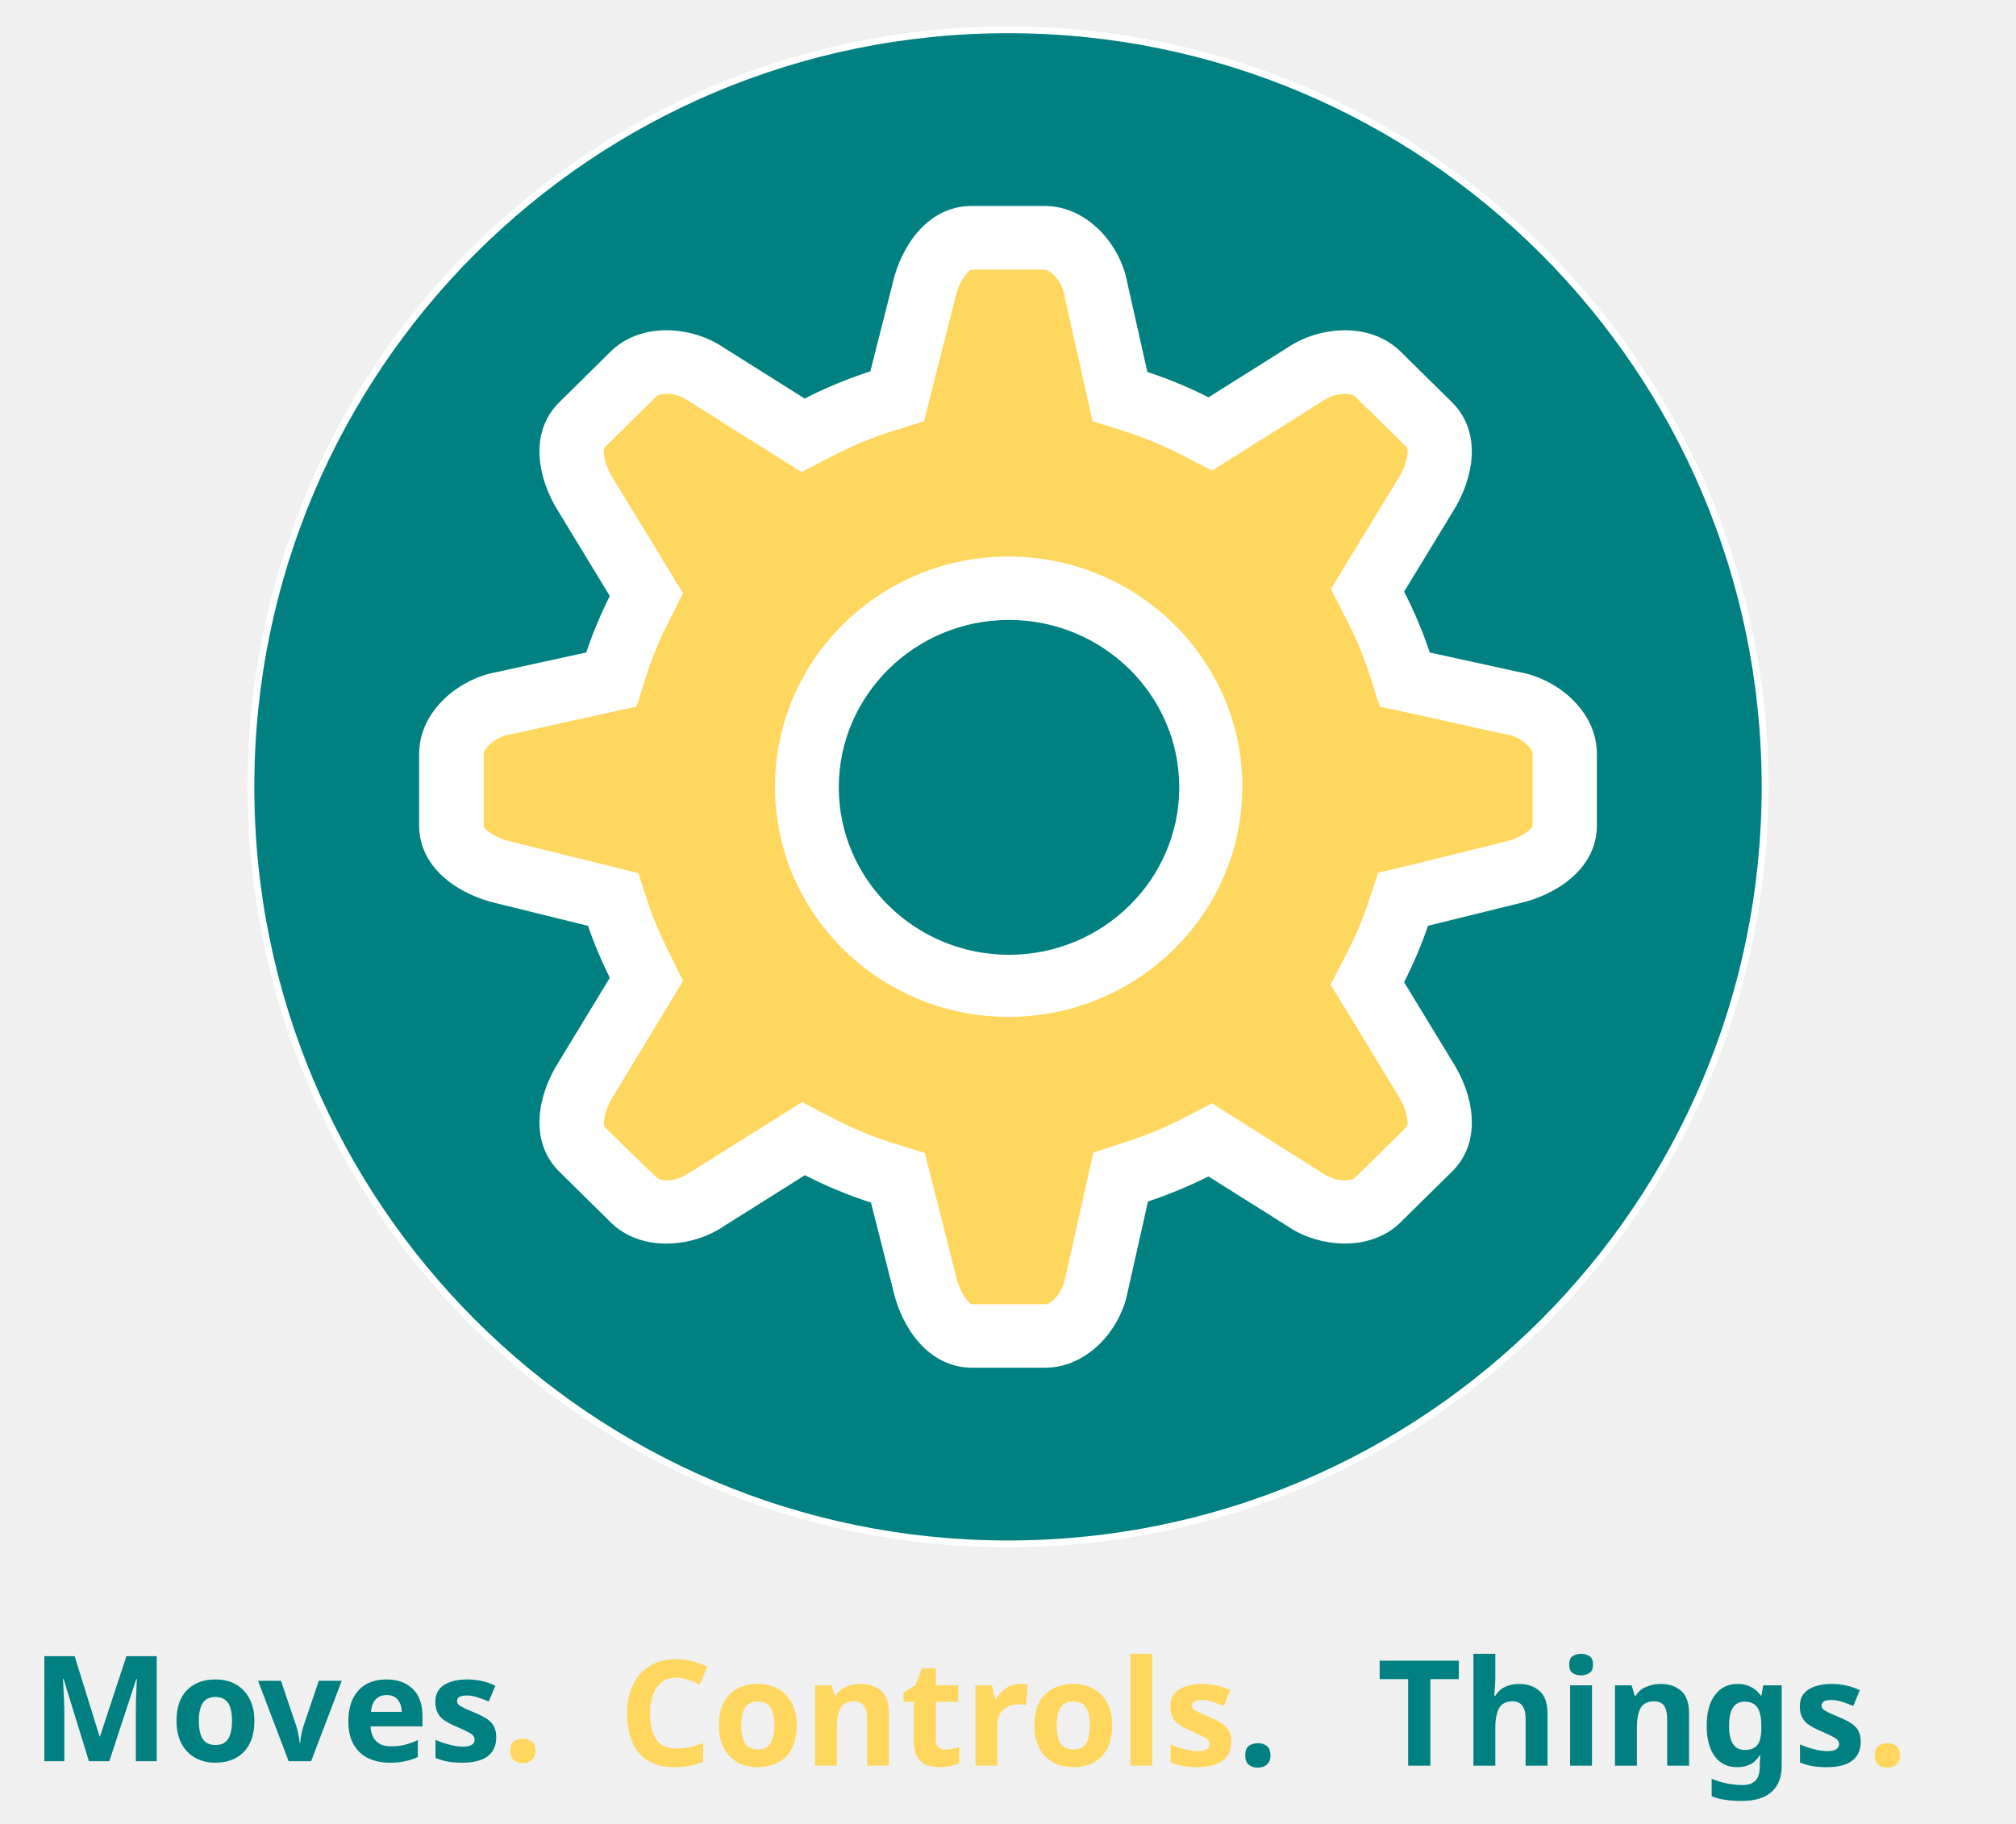
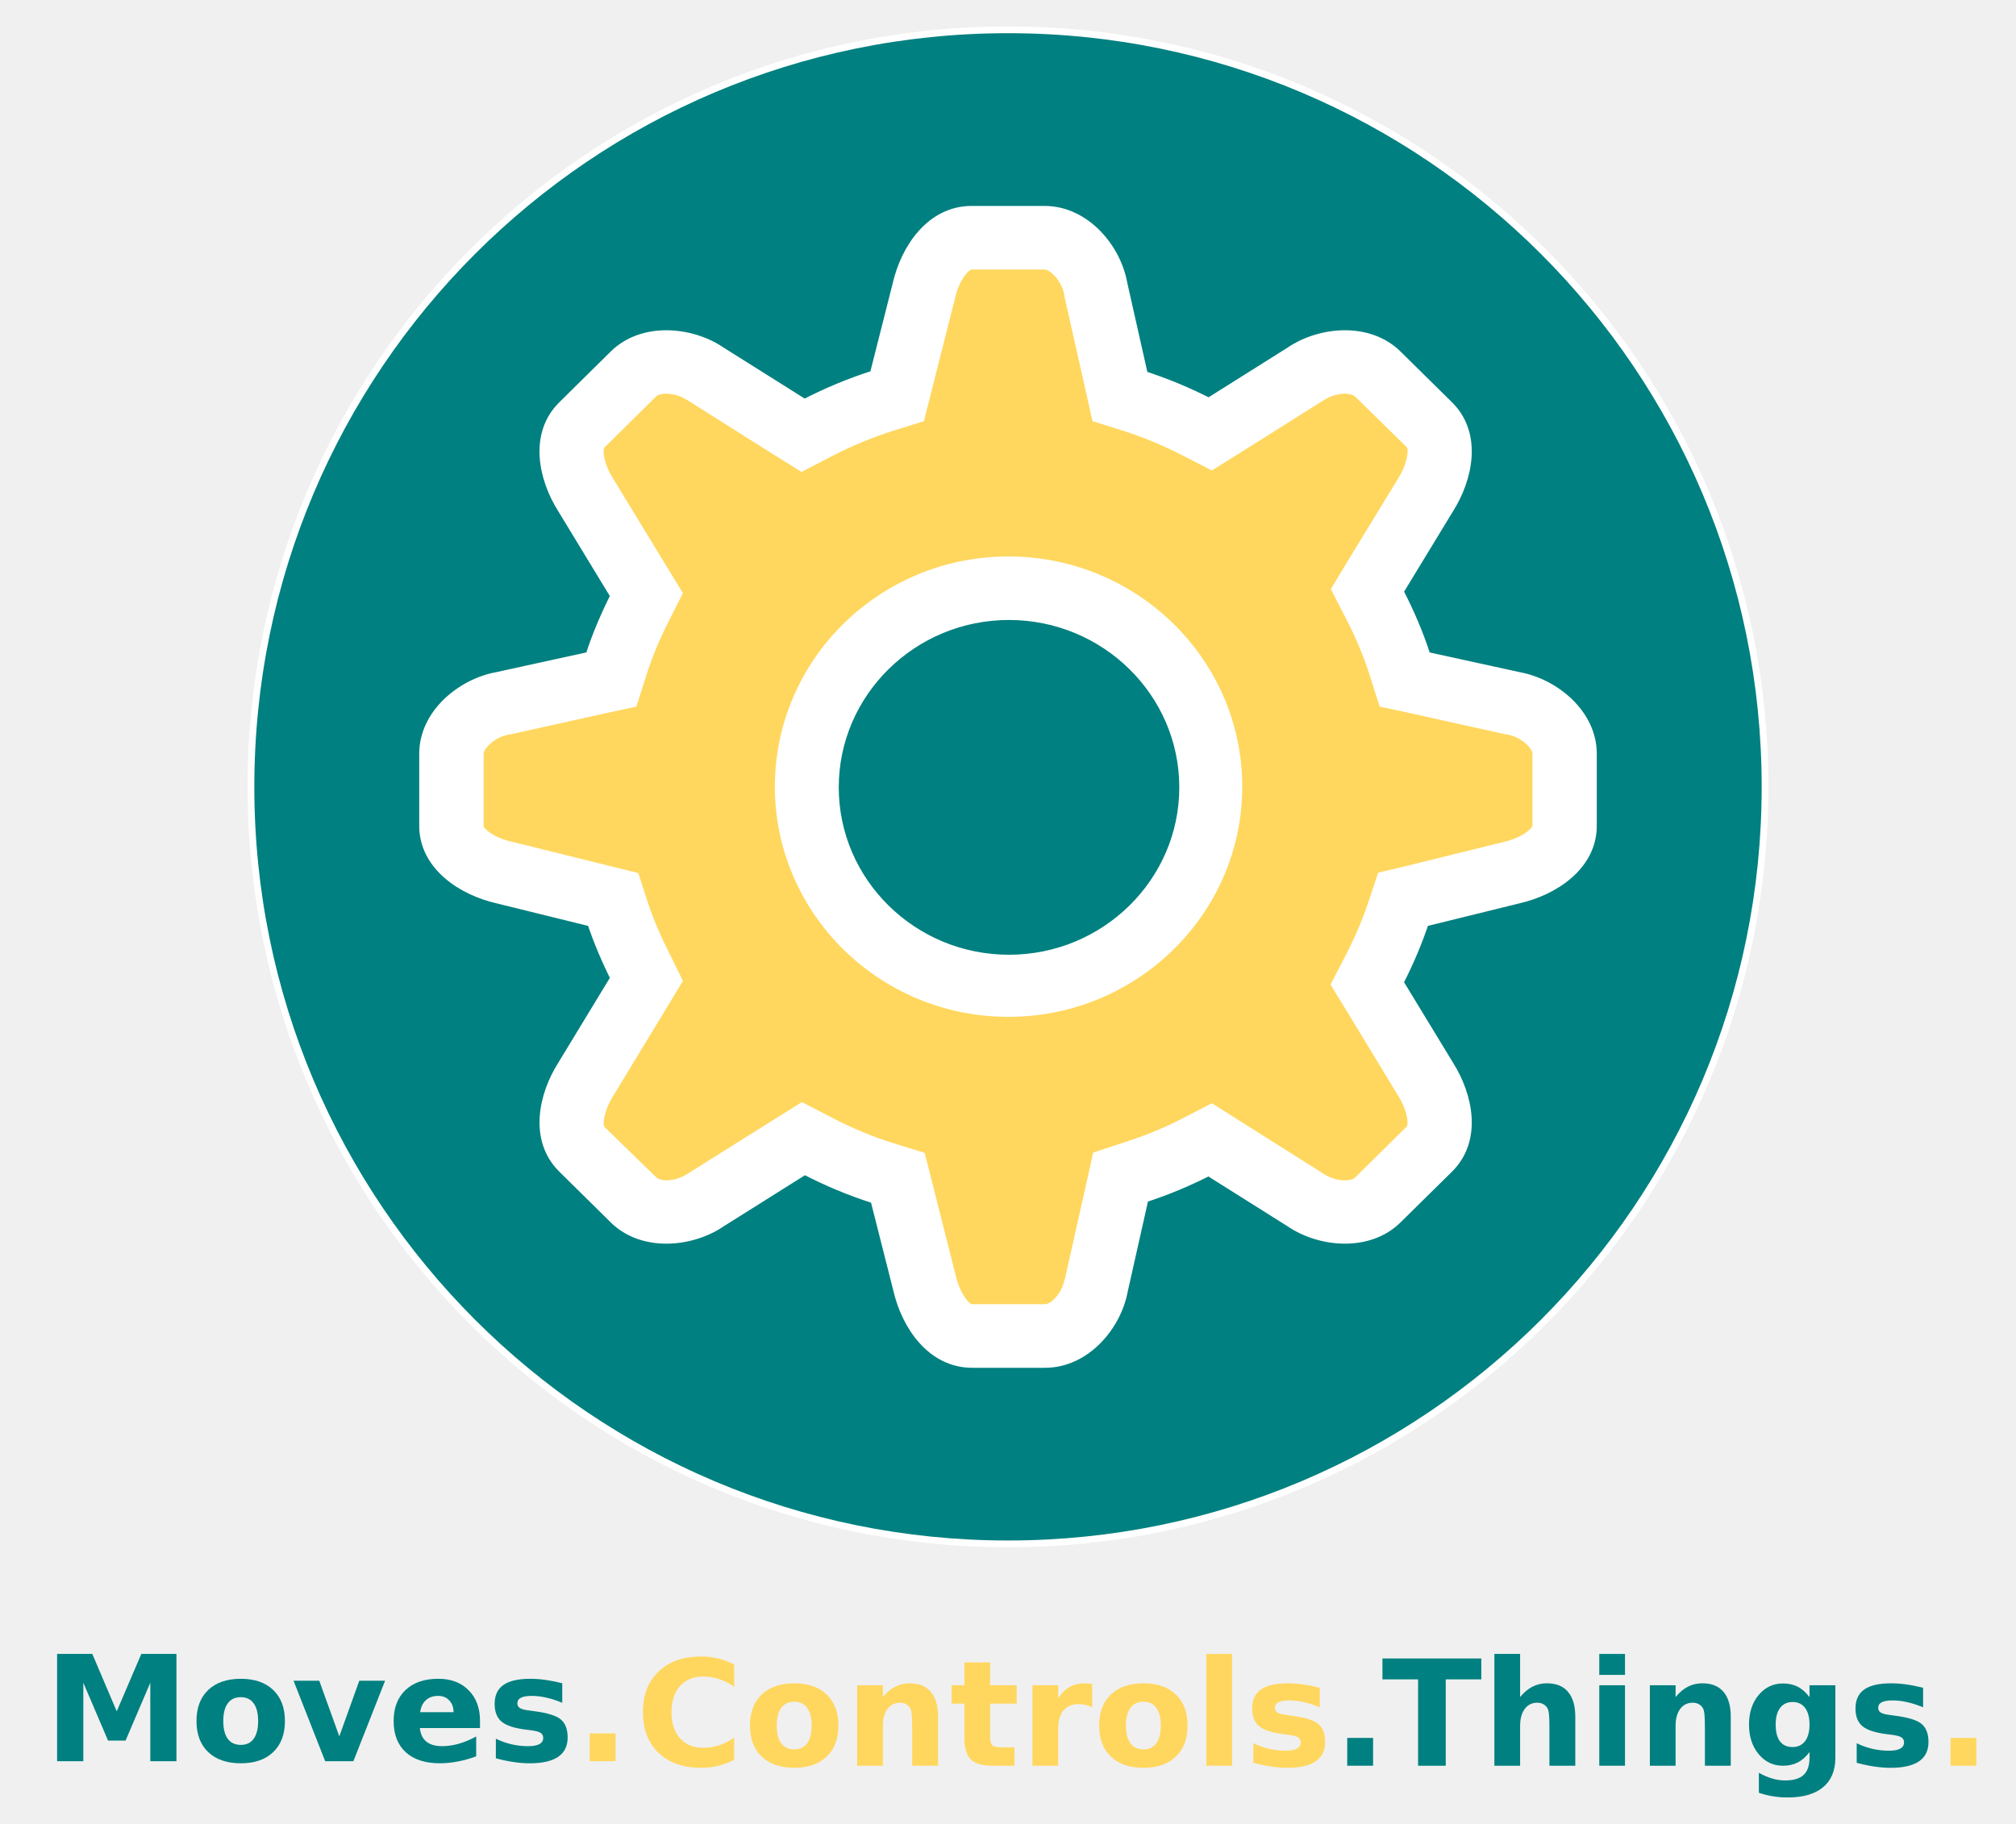
<svg xmlns="http://www.w3.org/2000/svg" width="210mm" height="190mm" viewBox="0 0 210 190" version="1.1" id="svg4932">
  <defs id="defs4926" />
  <g id="layer1" transform="translate(0,-107)">
    <g id="g6229" transform="translate(1.3329554e-6,44.17016)">
      <g id="g4899" transform="matrix(2.244518,0,0,2.216435,205.5177,-2119.126)" />
      <g id="g6269" transform="translate(0,0.5291599)">
-         <text xml:space="preserve" style="font-style:normal;font-variant:normal;font-weight:bold;font-stretch:normal;font-size:12.837px;line-height:0%;font-family:'Alegreya Sans SC';-inkscape-font-specification:'Alegreya Sans SC, Bold';text-align:start;letter-spacing:0px;word-spacing:0px;writing-mode:lr-tb;text-anchor:start;fill:#008080;fill-opacity:1;stroke:none;stroke-width:1.07px;stroke-linecap:butt;stroke-linejoin:miter;stroke-opacity:1" x="143.401" y="246.238" id="text4174">
-           <tspan id="tspan4176" x="143.401" y="246.238" style="font-style:normal;font-variant:normal;font-weight:bold;font-stretch:normal;font-size:15.327px;line-height:125%;font-family:'Alegreya Sans SC';-inkscape-font-specification:'Alegreya Sans SC, Bold';text-align:start;writing-mode:lr-tb;text-anchor:start;fill:#008080;fill-opacity:1;stroke-width:1.07px">Things<tspan style="fill:#ffd75e;fill-opacity:1" id="tspan6195">.</tspan>
-           </tspan>
-         </text>
-         <g id="g6253">
+         <g aria-label="Things." style="font-style:normal;font-variant:normal;font-weight:bold;font-stretch:normal;font-size:12.837px;line-height:0%;font-family:'Alegreya Sans SC';-inkscape-font-specification:'Alegreya Sans SC, Bold';text-align:start;letter-spacing:0px;word-spacing:0px;writing-mode:lr-tb;text-anchor:start;fill:#008080;fill-opacity:1;stroke:none;stroke-width:1.07px;stroke-linecap:butt;stroke-linejoin:miter;stroke-opacity:1" id="text4174">
+           <path d="m 144.005,235.064 h 10.298 v 2.178 h -3.705 v 8.996 h -2.881 v -8.996 h -3.712 z" style="font-style:normal;font-variant:normal;font-weight:bold;font-stretch:normal;font-size:15.327px;line-height:125%;font-family:'Alegreya Sans SC';-inkscape-font-specification:'Alegreya Sans SC, Bold';text-align:start;writing-mode:lr-tb;text-anchor:start;fill:#008080;fill-opacity:1;stroke-width:1.07px" id="path916" />
+           <path d="m 164.093,241.133 v 5.104 h -2.694 v -0.831 -3.061 q 0,-1.1 -0.052,-1.512 -0.045,-0.412 -0.165,-0.606 -0.157,-0.262 -0.427,-0.404 -0.269,-0.15 -0.614,-0.15 -0.838,0 -1.317,0.651 -0.479,0.644 -0.479,1.789 v 4.124 h -2.679 v -11.645 h 2.679 v 4.49 q 0.606,-0.733 1.287,-1.078 0.681,-0.352 1.504,-0.352 1.452,0 2.2,0.891 0.756,0.891 0.756,2.59 z" style="font-style:normal;font-variant:normal;font-weight:bold;font-stretch:normal;font-size:15.327px;line-height:125%;font-family:'Alegreya Sans SC';-inkscape-font-specification:'Alegreya Sans SC, Bold';text-align:start;writing-mode:lr-tb;text-anchor:start;fill:#008080;fill-opacity:1;stroke-width:1.07px" id="path918" />
+           <path d="m 166.592,237.855 h 2.679 v 8.382 h -2.679 z m 0,-3.263 h 2.679 v 2.185 h -2.679 z" style="font-style:normal;font-variant:normal;font-weight:bold;font-stretch:normal;font-size:15.327px;line-height:125%;font-family:'Alegreya Sans SC';-inkscape-font-specification:'Alegreya Sans SC, Bold';text-align:start;writing-mode:lr-tb;text-anchor:start;fill:#008080;fill-opacity:1;stroke-width:1.07px" id="path920" />
+           <path d="m 180.288,241.133 v 5.104 h -2.694 v -0.831 -3.076 q 0,-1.085 -0.052,-1.497 -0.045,-0.412 -0.165,-0.606 -0.157,-0.262 -0.427,-0.404 -0.269,-0.15 -0.614,-0.15 -0.838,0 -1.317,0.651 -0.479,0.644 -0.479,1.789 v 4.124 h -2.679 v -8.382 h 2.679 v 1.227 q 0.606,-0.733 1.287,-1.078 0.681,-0.352 1.504,-0.352 1.452,0 2.2,0.891 0.756,0.891 0.756,2.59 z" style="font-style:normal;font-variant:normal;font-weight:bold;font-stretch:normal;font-size:15.327px;line-height:125%;font-family:'Alegreya Sans SC';-inkscape-font-specification:'Alegreya Sans SC, Bold';text-align:start;writing-mode:lr-tb;text-anchor:start;fill:#008080;fill-opacity:1;stroke-width:1.07px" id="path922" />
+           <path d="m 188.491,244.816 q -0.554,0.733 -1.22,1.078 -0.666,0.344 -1.542,0.344 -1.534,0 -2.537,-1.205 -1.003,-1.212 -1.003,-3.083 0,-1.879 1.003,-3.076 1.003,-1.205 2.537,-1.205 0.876,0 1.542,0.344 0.666,0.344 1.22,1.085 v -1.242 h 2.694 v 7.536 q 0,2.021 -1.28,3.083 -1.272,1.07 -3.697,1.07 -0.786,0 -1.519,-0.12 -0.733,-0.12 -1.474,-0.367 v -2.088 q 0.704,0.404 1.377,0.599 0.674,0.202 1.355,0.202 1.317,0 1.931,-0.576 0.614,-0.576 0.614,-1.804 z m -1.766,-5.216 q -0.831,0 -1.295,0.614 -0.464,0.614 -0.464,1.736 0,1.153 0.449,1.751 0.449,0.591 1.31,0.591 0.838,0 1.302,-0.614 0.464,-0.614 0.464,-1.729 0,-1.123 -0.464,-1.736 -0.464,-0.614 -1.302,-0.614 z" style="font-style:normal;font-variant:normal;font-weight:bold;font-stretch:normal;font-size:15.327px;line-height:125%;font-family:'Alegreya Sans SC';-inkscape-font-specification:'Alegreya Sans SC, Bold';text-align:start;writing-mode:lr-tb;text-anchor:start;fill:#008080;fill-opacity:1;stroke-width:1.07px" id="path924" />
+           <path d="m 200.323,238.117 v 2.036 q -0.861,-0.359 -1.661,-0.539 -0.801,-0.18 -1.512,-0.18 -0.763,0 -1.138,0.195 -0.367,0.187 -0.367,0.584 0,0.322 0.277,0.494 0.284,0.172 1.01,0.254 l 0.471,0.067 q 2.058,0.262 2.769,0.861 0.711,0.599 0.711,1.879 0,1.34 -0.988,2.013 -0.988,0.674 -2.949,0.674 -0.831,0 -1.721,-0.135 -0.883,-0.127 -1.819,-0.389 v -2.036 q 0.801,0.389 1.639,0.584 0.846,0.195 1.714,0.195 0.786,0 1.182,-0.217 0.397,-0.217 0.397,-0.644 0,-0.359 -0.277,-0.531 -0.269,-0.18 -1.085,-0.277 l -0.471,-0.06 q -1.789,-0.225 -2.507,-0.831 -0.718,-0.606 -0.718,-1.841 0,-1.332 0.913,-1.976 0.913,-0.644 2.799,-0.644 0.741,0 1.557,0.112 0.816,0.112 1.774,0.352 z" style="font-style:normal;font-variant:normal;font-weight:bold;font-stretch:normal;font-size:15.327px;line-height:125%;font-family:'Alegreya Sans SC';-inkscape-font-specification:'Alegreya Sans SC, Bold';text-align:start;writing-mode:lr-tb;text-anchor:start;fill:#008080;fill-opacity:1;stroke-width:1.07px" id="path926" />
+           <path d="m 203.182,243.341 h 2.694 v 2.896 h -2.694 z" style="fill:#ffd75e;fill-opacity:1" id="path928" />
+         </g>
+         <g id="g960">
          <circle r="78.508" cy="144.267" cx="105" id="path5481" style="fill:#008080;fill-opacity:1;fill-rule:evenodd;stroke:#ffffff;stroke-width:1.405;stroke-linecap:butt;stroke-miterlimit:4;stroke-dasharray:none;stroke-opacity:1;paint-order:stroke markers fill" />
-           <g id="g6241">
-             <path id="path60921" d="m -21.089,1016.071 -4.339,-0.962 c -0.339,-1.08 -0.78,-2.114 -1.29,-3.109 l 2.349,-3.908 c 0.876,-1.4 1.318,-3.457 0,-4.777 l -2.393,-2.389 c -0.646,-0.646 -1.513,-0.919 -2.386,-0.919 -0.907,0 -1.823,0.294 -2.508,0.769 l -3.805,2.423 c -0.987,-0.512 -2.018,-0.949 -3.092,-1.297 l -0.975,-4.386 c -0.289,-1.611 -1.698,-3.352 -3.566,-3.352 h -3.379 c -1.868,0 -3.012,1.768 -3.382,3.379 l -1.084,4.333 c -1.147,0.365 -2.246,0.832 -3.294,1.383 l -3.9,-2.484 c -0.685,-0.476 -1.602,-0.769 -2.508,-0.769 -0.873,0 -1.738,0.273 -2.386,0.919 l -2.389,2.389 c -1.322,1.32 -0.88,3.377 0,4.777 l 2.469,4.113 c -0.463,0.933 -0.875,1.896 -1.192,2.904 l -4.339,0.962 c -1.611,0.291 -3.355,1.698 -3.355,3.562 v 3.38 c 0,1.864 1.77,3.008 3.381,3.377 l 4.394,1.096 c 0.305,0.929 0.683,1.825 1.112,2.691 l -2.471,4.117 c -0.878,1.398 -1.32,3.454 0,4.775 l 2.391,2.389 c 0.646,0.646 1.511,0.918 2.386,0.918 0.906,0 1.822,-0.293 2.508,-0.769 l 3.91,-2.489 c 1.054,0.555 2.159,1.025 3.312,1.391 l 1.082,4.322 c 0.369,1.609 1.513,3.378 3.38,3.378 h 3.381 c 1.868,0 3.276,-1.743 3.566,-3.353 l 0.977,-4.398 c 1.061,-0.343 2.079,-0.775 3.057,-1.282 l 3.812,2.429 c 0.686,0.476 1.602,0.769 2.508,0.769 0.873,0 1.74,-0.272 2.386,-0.918 l 2.393,-2.389 c 1.318,-1.32 0.876,-3.377 0,-4.774 l -2.35,-3.914 c 0.472,-0.928 0.881,-1.893 1.21,-2.895 l 4.394,-1.096 c 1.611,-0.369 3.381,-1.514 3.381,-3.377 v -3.38 c 0,-1.862 -1.742,-3.269 -3.355,-3.56 z m 0.649,6.942 c 0,0.133 -0.499,0.564 -1.331,0.755 l -4.394,1.096 -1.45,0.362 -0.465,1.419 c -0.275,0.833 -0.628,1.678 -1.051,2.509 l -0.682,1.335 0.772,1.283 2.378,3.953 c 0.428,0.683 0.473,1.341 0.383,1.432 l -2.398,2.393 c -0.115,0.116 -0.39,0.127 -0.47,0.127 -0.333,0 -0.715,-0.114 -0.969,-0.29 l -0.04,-0.029 -0.044,-0.028 -3.814,-2.43 -1.314,-0.837 -1.383,0.717 c -0.871,0.451 -1.76,0.823 -2.645,1.11 l -1.473,0.476 -0.336,1.511 -0.975,4.397 -0.012,0.053 -0.009,0.053 c -0.101,0.561 -0.612,1.128 -0.904,1.128 h -3.381 c -0.133,0 -0.566,-0.497 -0.757,-1.33 l -1.082,-4.324 -0.367,-1.465 -1.442,-0.455 c -0.962,-0.303 -1.925,-0.708 -2.864,-1.204 l -1.39,-0.733 -1.325,0.845 -3.91,2.49 -0.045,0.027 -0.042,0.03 c -0.254,0.176 -0.633,0.29 -0.967,0.29 -0.082,0 -0.355,-0.011 -0.474,-0.129 l -2.391,-2.386 c -0.094,-0.096 -0.048,-0.752 0.406,-1.477 l 2.473,-4.117 0.761,-1.267 -0.658,-1.325 c -0.399,-0.799 -0.713,-1.561 -0.963,-2.325 l -0.463,-1.422 -1.452,-0.362 -4.446,-1.108 c -0.782,-0.179 -1.281,-0.611 -1.281,-0.743 v -3.38 c 0,-0.29 0.569,-0.802 1.13,-0.903 l 0.053,-0.01 0.054,-0.011 4.339,-0.963 1.525,-0.339 0.468,-1.488 c 0.25,-0.793 0.587,-1.616 1.033,-2.513 l 0.66,-1.323 -0.763,-1.268 -2.498,-4.158 c -0.425,-0.681 -0.473,-1.337 -0.377,-1.431 l 2.389,-2.389 c 0.115,-0.114 0.371,-0.126 0.473,-0.126 0.335,0 0.713,0.112 0.965,0.288 l 0.044,0.03 0.046,0.029 3.901,2.484 1.325,0.841 1.389,-0.731 c 0.924,-0.486 1.884,-0.889 2.854,-1.199 l 1.437,-0.458 0.365,-1.462 1.096,-4.383 c 0.181,-0.784 0.614,-1.281 0.747,-1.281 h 3.379 c 0.292,0 0.803,0.568 0.904,1.128 l 0.009,0.053 0.012,0.053 0.973,4.386 0.336,1.51 1.473,0.475 c 0.899,0.291 1.8,0.668 2.68,1.125 l 1.384,0.719 1.316,-0.837 3.805,-2.424 0.044,-0.028 0.042,-0.03 c 0.251,-0.176 0.634,-0.288 0.967,-0.288 0.081,0 0.355,0.01 0.474,0.128 l 2.389,2.386 c 0.096,0.094 0.05,0.752 -0.403,1.477 l -2.348,3.906 -0.773,1.286 0.683,1.336 c 0.478,0.935 0.842,1.813 1.116,2.686 l 0.468,1.494 1.527,0.339 4.339,0.963 0.053,0.011 0.056,0.01 c 0.559,0.101 1.128,0.61 1.128,0.903 z m -24.321,-12.651 c -5.98,0 -10.847,4.853 -10.847,10.819 0,5.965 4.867,10.819 10.847,10.819 5.982,0 10.847,-4.853 10.847,-10.819 0,-5.965 -4.865,-10.819 -10.847,-10.819 z m 0.023,18.996 c -4.509,0 -8.177,-3.657 -8.177,-8.148 0,-4.491 3.668,-8.147 8.177,-8.147 4.511,0 8.181,3.656 8.181,8.147 0,4.491 -3.67,8.148 -8.181,8.148 z" style="fill:#ffffff;fill-opacity:1;stroke:#ffffff;stroke-width:0.558;stroke-opacity:1" transform="matrix(2.244518,0,0,2.216435,205.5177,-2119.126)" />
-             <path style="fill:#ffd75e;fill-opacity:1;stroke:none" d="m -46.468,996.876 c -0.133,0 -0.568,0.488 -0.749,1.272 l -1.098,4.39 -0.366,1.464 -1.429,0.453 c -0.97,0.31 -1.933,0.716 -2.857,1.202 l -1.394,0.732 -1.324,-0.836 -3.903,-2.491 -0.035,-0.035 -0.052,-0.017 c -0.252,-0.176 -0.623,-0.296 -0.958,-0.296 -0.103,0 -0.355,0.01 -0.47,0.122 l -2.404,2.404 c -0.096,0.094 -0.042,0.748 0.383,1.429 l 2.491,4.146 0.767,1.272 -0.662,1.324 c -0.445,0.897 -0.778,1.715 -1.028,2.509 l -0.47,1.498 -1.516,0.331 -4.338,0.976 h -0.052 l -0.052,0.017 c -0.561,0.101 -1.132,0.616 -1.132,0.906 v 3.38 c 0,0.133 0.49,0.553 1.272,0.732 l 4.443,1.115 1.463,0.366 0.453,1.411 c 0.25,0.764 0.577,1.535 0.976,2.334 l 0.645,1.324 -0.749,1.254 -2.474,4.129 c -0.454,0.725 -0.512,1.385 -0.418,1.481 l 2.404,2.369 c 0.119,0.119 0.388,0.139 0.47,0.139 0.333,0 0.705,-0.121 0.958,-0.296 l 0.052,-0.017 0.035,-0.035 3.92,-2.491 1.324,-0.836 1.394,0.732 c 0.94,0.496 1.896,0.899 2.857,1.202 l 1.446,0.453 0.366,1.464 1.08,4.321 c 0.191,0.834 0.616,1.324 0.749,1.324 h 3.397 c 0.293,0 0.787,-0.554 0.889,-1.115 l 0.017,-0.052 0.017,-0.052 0.976,-4.408 0.331,-1.498 1.463,-0.488 c 0.885,-0.287 1.777,-0.647 2.648,-1.098 l 1.394,-0.732 1.307,0.836 3.815,2.439 0.052,0.035 0.035,0.017 c 0.254,0.176 0.625,0.296 0.958,0.296 0.08,0 0.355,-0.01 0.47,-0.122 l 2.404,-2.404 c 0.09,-0.09 0.044,-0.745 -0.383,-1.429 l -2.369,-3.955 -0.784,-1.289 0.679,-1.324 c 0.424,-0.832 0.788,-1.676 1.063,-2.509 l 0.47,-1.429 1.446,-0.348 4.39,-1.098 c 0.832,-0.191 1.324,-0.634 1.324,-0.767 v -3.362 c 0,-0.292 -0.556,-0.805 -1.115,-0.906 l -0.07,-0.017 h -0.052 l -4.338,-0.976 -1.516,-0.331 -0.47,-1.498 c -0.273,-0.873 -0.637,-1.748 -1.115,-2.683 l -0.679,-1.341 0.767,-1.289 2.352,-3.903 c 0.453,-0.725 0.497,-1.387 0.401,-1.481 l -2.387,-2.369 c -0.119,-0.119 -0.389,-0.139 -0.47,-0.139 -0.333,0 -0.724,0.121 -0.976,0.296 l -0.035,0.017 -0.052,0.035 -3.798,2.422 -1.324,0.836 -1.376,-0.714 c -0.88,-0.457 -1.784,-0.841 -2.683,-1.132 l -1.481,-0.47 -0.331,-1.498 -0.976,-4.39 v -0.052 l -0.017,-0.052 c -0.101,-0.56 -0.614,-1.133 -0.906,-1.133 h -3.38 z m 1.707,13.485 c 5.982,0 10.854,4.854 10.854,10.819 0,5.965 -4.873,10.819 -10.854,10.819 -5.98,0 -10.837,-4.854 -10.837,-10.819 0,-5.965 4.857,-10.819 10.837,-10.819 z" id="path60915" transform="matrix(2.244518,0,0,2.216435,205.5177,-2119.126)" />
-             <text xml:space="preserve" style="font-style:normal;font-variant:normal;font-weight:bold;font-stretch:normal;font-size:12.837px;line-height:0%;font-family:'Alegreya Sans SC';-inkscape-font-specification:'Alegreya Sans SC, Bold';text-align:start;letter-spacing:0px;word-spacing:0px;writing-mode:lr-tb;text-anchor:start;fill:#ffd75e;fill-opacity:1;stroke:none;stroke-width:1.07px;stroke-linecap:butt;stroke-linejoin:miter;stroke-opacity:1" x="64.432" y="246.238" id="text4170">
-               <tspan id="tspan4172" x="64.432" y="246.238" style="font-style:normal;font-variant:normal;font-weight:bold;font-stretch:normal;font-size:15.327px;line-height:125%;font-family:'Alegreya Sans SC';-inkscape-font-specification:'Alegreya Sans SC, Bold';text-align:start;writing-mode:lr-tb;text-anchor:start;fill:#ffd75e;fill-opacity:1;stroke-width:1.07px">Controls<tspan style="fill:#008080;fill-opacity:1" id="tspan6193">.</tspan>
-               </tspan>
-             </text>
-             <text xml:space="preserve" style="font-style:normal;font-variant:normal;font-weight:bold;font-stretch:normal;font-size:12.837px;line-height:0%;font-family:'Alegreya Sans SC';-inkscape-font-specification:'Alegreya Sans SC, Bold';text-align:start;letter-spacing:0px;word-spacing:0px;writing-mode:lr-tb;text-anchor:start;fill:#008080;fill-opacity:1;stroke:none;stroke-width:1.07px;stroke-linecap:butt;stroke-linejoin:miter;stroke-opacity:1" x="3.246" y="245.766" id="text4170-8">
-               <tspan id="tspan4172-1" x="3.246" y="245.766" style="font-style:normal;font-variant:normal;font-weight:bold;font-stretch:normal;font-size:15.327px;line-height:125%;font-family:'Alegreya Sans SC';-inkscape-font-specification:'Alegreya Sans SC, Bold';text-align:start;writing-mode:lr-tb;text-anchor:start;fill:#008080;fill-opacity:1;stroke-width:1.07px">Moves<tspan style="fill:#ffd75e;fill-opacity:1" id="tspan6189">.</tspan>
-               </tspan>
-             </text>
+           <g id="g954">
+             <path id="path60921" d="m 158.182,132.929 -9.738,-2.132 c -0.761,-2.394 -1.751,-4.686 -2.894,-6.891 l 5.272,-8.662 c 1.967,-3.103 2.958,-7.662 0,-10.587 l -5.371,-5.296 c -1.449,-1.431 -3.396,-2.036 -5.354,-2.036 -2.035,0 -4.091,0.653 -5.63,1.705 l -8.54,5.37 c -2.216,-1.136 -4.53,-2.103 -6.94,-2.874 l -2.189,-9.722 c -0.649,-3.57 -3.81,-7.43 -8.004,-7.43 h -7.584 c -4.192,0 -6.761,3.92 -7.592,7.49 l -2.433,9.605 c -2.575,0.809 -5.04,1.844 -7.394,3.066 l -8.754,-5.505 c -1.537,-1.054 -3.595,-1.705 -5.63,-1.705 -1.958,0 -3.902,0.606 -5.354,2.036 l -5.363,5.296 c -2.967,2.925 -1.976,7.486 0,10.587 l 5.542,9.117 c -1.04,2.068 -1.963,4.203 -2.675,6.435 l -9.738,2.132 c -3.615,0.645 -7.529,3.763 -7.529,7.895 v 7.491 c 0,4.131 3.973,6.668 7.588,7.486 l 9.862,2.429 c 0.684,2.059 1.533,4.046 2.496,5.965 l -5.546,9.126 c -1.971,3.098 -2.962,7.656 0,10.583 l 5.367,5.296 c 1.449,1.431 3.391,2.034 5.354,2.034 2.033,0 4.089,-0.65 5.63,-1.704 l 8.776,-5.517 c 2.365,1.231 4.846,2.273 7.433,3.083 l 2.429,9.58 c 0.828,3.567 3.395,7.488 7.587,7.488 h 7.589 c 4.192,0 7.354,-3.863 8.004,-7.431 l 2.192,-9.747 c 2.381,-0.76 4.666,-1.719 6.861,-2.841 l 8.555,5.384 c 1.539,1.054 3.595,1.704 5.63,1.704 1.958,0 3.905,-0.603 5.354,-2.034 l 5.371,-5.296 c 2.958,-2.926 1.967,-7.486 0,-10.582 l -5.276,-8.674 c 1.06,-2.056 1.978,-4.197 2.715,-6.416 l 9.862,-2.429 c 3.616,-0.818 7.588,-3.355 7.588,-7.486 v -7.491 c 0,-4.127 -3.909,-7.245 -7.529,-7.891 z m 1.458,15.386 c 0,0.294 -1.12,1.251 -2.987,1.673 l -9.862,2.429 -3.253,0.803 -1.044,3.145 c -0.617,1.846 -1.409,3.718 -2.36,5.562 l -1.53,2.958 1.732,2.843 5.337,8.762 c 0.96,1.515 1.062,2.973 0.86,3.173 l -5.383,5.303 c -0.259,0.257 -0.876,0.281 -1.055,0.281 -0.748,0 -1.605,-0.252 -2.175,-0.643 l -0.09,-0.064 -0.099,-0.062 -8.56,-5.386 -2.949,-1.856 -3.105,1.589 c -1.956,1 -3.95,1.824 -5.936,2.46 l -3.306,1.054 -0.753,3.349 -2.189,9.746 -0.028,0.117 -0.021,0.117 c -0.228,1.244 -1.373,2.501 -2.03,2.501 h -7.589 c -0.298,0 -1.27,-1.101 -1.699,-2.948 l -2.429,-9.583 -0.825,-3.248 -3.236,-1.009 c -2.159,-0.672 -4.32,-1.569 -6.429,-2.669 l -3.121,-1.624 -2.974,1.872 -8.776,5.52 -0.1,0.06 -0.095,0.067 c -0.569,0.389 -1.422,0.643 -2.17,0.643 -0.184,0 -0.797,-0.024 -1.064,-0.287 l -5.367,-5.289 c -0.21,-0.213 -0.108,-1.667 0.912,-3.273 l 5.551,-9.126 1.708,-2.807 -1.478,-2.937 c -0.895,-1.772 -1.6,-3.46 -2.162,-5.154 l -1.04,-3.152 -3.26,-0.803 -9.978,-2.455 c -1.756,-0.397 -2.874,-1.353 -2.874,-1.647 v -7.491 c 0,-0.644 1.278,-1.777 2.536,-2.001 l 0.119,-0.022 0.12,-0.024 9.738,-2.135 3.424,-0.751 1.051,-3.298 c 0.561,-1.758 1.318,-3.582 2.317,-5.571 l 1.482,-2.933 -1.712,-2.811 -5.606,-9.216 c -0.955,-1.509 -1.062,-2.964 -0.847,-3.172 l 5.363,-5.296 c 0.259,-0.252 0.832,-0.279 1.062,-0.279 0.752,0 1.6,0.248 2.166,0.637 l 0.099,0.067 0.104,0.064 8.756,5.505 2.973,1.863 3.118,-1.62 c 2.073,-1.077 4.228,-1.97 6.406,-2.658 l 3.226,-1.014 0.82,-3.24 2.46,-9.715 c 0.407,-1.737 1.378,-2.838 1.677,-2.838 h 7.584 c 0.656,0 1.803,1.258 2.03,2.5 l 0.021,0.117 0.028,0.117 2.185,9.722 0.753,3.346 3.306,1.054 c 2.017,0.645 4.041,1.482 6.015,2.494 l 3.106,1.593 2.953,-1.856 8.54,-5.372 0.099,-0.062 0.095,-0.067 c 0.564,-0.389 1.423,-0.638 2.17,-0.638 0.183,0 0.796,0.022 1.064,0.283 l 5.362,5.288 c 0.215,0.208 0.113,1.667 -0.905,3.275 l -5.271,8.657 -1.736,2.851 1.533,2.961 c 1.074,2.072 1.891,4.018 2.504,5.952 l 1.051,3.31 3.427,0.751 9.739,2.135 0.119,0.024 0.125,0.022 c 1.254,0.224 2.531,1.353 2.531,2.001 z m -54.589,-28.04 c -13.422,0 -24.346,10.757 -24.346,23.979 0,13.222 10.924,23.979 24.346,23.979 13.426,0 24.346,-10.757 24.346,-23.979 0,-13.222 -10.92,-23.979 -24.346,-23.979 z m 0.051,42.104 c -10.12,0 -18.353,-8.105 -18.353,-18.058 0,-9.953 8.234,-18.058 18.353,-18.058 10.125,0 18.362,8.104 18.362,18.058 0,9.955 -8.238,18.058 -18.362,18.058 z" style="fill:#ffffff;fill-opacity:1;stroke:#ffffff;stroke-width:1.243;stroke-opacity:1" />
+             <path style="fill:#ffd75e;fill-opacity:1;stroke:none;stroke-width:2.23" d="m 101.207,90.379 c -0.299,0 -1.275,1.082 -1.681,2.819 l -2.464,9.731 -0.821,3.244 -3.207,1.004 c -2.177,0.688 -4.34,1.587 -6.413,2.664 l -3.128,1.622 -2.972,-1.853 -8.759,-5.522 -0.078,-0.078 -0.117,-0.038 c -0.566,-0.389 -1.399,-0.656 -2.151,-0.656 -0.23,0 -0.797,0.022 -1.056,0.27 l -5.396,5.329 c -0.215,0.208 -0.094,1.658 0.86,3.166 l 5.592,9.19 1.721,2.819 -1.486,2.935 c -1,1.988 -1.747,3.802 -2.307,5.561 l -1.056,3.321 -3.402,0.734 -9.737,2.163 h -0.117 l -0.117,0.038 c -1.259,0.224 -2.542,1.364 -2.542,2.008 v 7.491 c 0,0.294 1.099,1.225 2.855,1.622 l 9.972,2.471 3.285,0.811 1.017,3.128 c 0.562,1.694 1.295,3.402 2.19,5.174 l 1.447,2.935 -1.681,2.78 -5.553,9.152 c -1.02,1.606 -1.149,3.07 -0.939,3.282 l 5.396,5.252 c 0.267,0.263 0.872,0.309 1.056,0.309 0.748,0 1.581,-0.267 2.151,-0.657 l 0.117,-0.038 0.078,-0.078 8.799,-5.522 2.972,-1.853 3.128,1.622 c 2.11,1.1 4.255,1.992 6.413,2.664 l 3.246,1.004 0.821,3.244 2.424,9.577 c 0.429,1.847 1.384,2.935 1.681,2.935 h 7.625 c 0.657,0 1.767,-1.227 1.994,-2.471 l 0.039,-0.115 0.039,-0.115 2.19,-9.77 0.743,-3.321 3.285,-1.081 c 1.986,-0.636 3.988,-1.433 5.944,-2.433 l 3.128,-1.622 2.933,1.853 8.564,5.406 0.117,0.078 0.078,0.038 c 0.569,0.391 1.402,0.657 2.151,0.657 0.179,0 0.797,-0.022 1.056,-0.27 l 5.396,-5.329 c 0.203,-0.199 0.1,-1.651 -0.86,-3.166 l -5.318,-8.766 -1.76,-2.858 1.525,-2.935 c 0.951,-1.844 1.768,-3.715 2.385,-5.561 l 1.056,-3.167 3.246,-0.772 9.854,-2.433 c 1.867,-0.423 2.972,-1.405 2.972,-1.699 v -7.453 c 0,-0.647 -1.249,-1.784 -2.503,-2.008 l -0.156,-0.038 h -0.117 l -9.737,-2.163 -3.402,-0.734 -1.056,-3.321 c -0.613,-1.934 -1.429,-3.875 -2.503,-5.947 l -1.525,-2.973 1.721,-2.858 5.279,-8.65 c 1.017,-1.608 1.115,-3.075 0.899,-3.282 l -5.357,-5.252 c -0.268,-0.263 -0.873,-0.309 -1.056,-0.309 -0.747,0 -1.625,0.267 -2.19,0.656 l -0.078,0.038 -0.117,0.078 -8.525,5.368 -2.972,1.853 -3.089,-1.583 c -1.975,-1.012 -4.005,-1.865 -6.022,-2.51 l -3.324,-1.043 -0.743,-3.321 -2.19,-9.731 v -0.115 l -0.039,-0.115 c -0.227,-1.242 -1.378,-2.51 -2.033,-2.51 h -7.586 z m 3.832,29.888 c 13.426,0 24.362,10.758 24.362,23.98 0,13.222 -10.936,23.98 -24.362,23.98 -13.422,0 -24.323,-10.758 -24.323,-23.98 0,-13.222 10.901,-23.98 24.323,-23.98 z" id="path60915" />
          </g>
+         </g>
+         <g aria-label="Controls." style="font-style:normal;font-variant:normal;font-weight:bold;font-stretch:normal;font-size:12.837px;line-height:0%;font-family:'Alegreya Sans SC';-inkscape-font-specification:'Alegreya Sans SC, Bold';text-align:start;letter-spacing:0px;word-spacing:0px;writing-mode:lr-tb;text-anchor:start;fill:#ffd75e;fill-opacity:1;stroke:none;stroke-width:1.07px;stroke-linecap:butt;stroke-linejoin:miter;stroke-opacity:1" id="text4170">
+           <path d="m 76.474,245.624 q -0.793,0.412 -1.654,0.621 -0.861,0.21 -1.796,0.21 -2.792,0 -4.423,-1.557 -1.632,-1.564 -1.632,-4.236 0,-2.679 1.632,-4.236 1.632,-1.564 4.423,-1.564 0.936,0 1.796,0.21 0.861,0.21 1.654,0.621 v 2.313 q -0.801,-0.546 -1.579,-0.801 -0.778,-0.254 -1.639,-0.254 -1.542,0 -2.425,0.988 -0.883,0.988 -0.883,2.724 0,1.729 0.883,2.717 0.883,0.988 2.425,0.988 0.861,0 1.639,-0.254 0.778,-0.254 1.579,-0.801 z" style="font-style:normal;font-variant:normal;font-weight:bold;font-stretch:normal;font-size:15.327px;line-height:125%;font-family:'Alegreya Sans SC';-inkscape-font-specification:'Alegreya Sans SC, Bold';text-align:start;writing-mode:lr-tb;text-anchor:start;fill:#ffd75e;fill-opacity:1;stroke-width:1.07px" id="path931" />
+           <path d="m 82.739,239.569 q -0.891,0 -1.362,0.644 -0.464,0.636 -0.464,1.841 0,1.205 0.464,1.849 0.471,0.636 1.362,0.636 0.876,0 1.34,-0.636 0.464,-0.644 0.464,-1.849 0,-1.205 -0.464,-1.841 -0.464,-0.644 -1.34,-0.644 z m 0,-1.916 q 2.163,0 3.375,1.168 1.22,1.168 1.22,3.233 0,2.066 -1.22,3.233 -1.212,1.168 -3.375,1.168 -2.17,0 -3.398,-1.168 -1.22,-1.168 -1.22,-3.233 0,-2.066 1.22,-3.233 1.227,-1.168 3.398,-1.168 z" style="font-style:normal;font-variant:normal;font-weight:bold;font-stretch:normal;font-size:15.327px;line-height:125%;font-family:'Alegreya Sans SC';-inkscape-font-specification:'Alegreya Sans SC, Bold';text-align:start;writing-mode:lr-tb;text-anchor:start;fill:#ffd75e;fill-opacity:1;stroke-width:1.07px" id="path933" />
+           <path d="m 97.714,241.133 v 5.104 h -2.694 v -0.831 -3.076 q 0,-1.085 -0.052,-1.497 -0.045,-0.412 -0.165,-0.606 -0.157,-0.262 -0.427,-0.404 -0.269,-0.15 -0.614,-0.15 -0.838,0 -1.317,0.651 -0.479,0.644 -0.479,1.789 v 4.124 h -2.679 v -8.382 h 2.679 v 1.227 q 0.606,-0.733 1.287,-1.078 0.681,-0.352 1.504,-0.352 1.452,0 2.2,0.891 0.756,0.891 0.756,2.59 z" style="font-style:normal;font-variant:normal;font-weight:bold;font-stretch:normal;font-size:15.327px;line-height:125%;font-family:'Alegreya Sans SC';-inkscape-font-specification:'Alegreya Sans SC, Bold';text-align:start;writing-mode:lr-tb;text-anchor:start;fill:#ffd75e;fill-opacity:1;stroke-width:1.07px" id="path935" />
+           <path d="m 103.14,235.475 v 2.38 h 2.762 v 1.916 h -2.762 v 3.555 q 0,0.584 0.232,0.793 0.232,0.202 0.921,0.202 h 1.377 v 1.916 h -2.298 q -1.587,0 -2.253,-0.659 -0.659,-0.666 -0.659,-2.253 v -3.555 h -1.332 v -1.916 h 1.332 v -2.38 z" style="font-style:normal;font-variant:normal;font-weight:bold;font-stretch:normal;font-size:15.327px;line-height:125%;font-family:'Alegreya Sans SC';-inkscape-font-specification:'Alegreya Sans SC, Bold';text-align:start;writing-mode:lr-tb;text-anchor:start;fill:#ffd75e;fill-opacity:1;stroke-width:1.07px" id="path937" />
+           <path d="m 113.775,240.138 q -0.352,-0.165 -0.704,-0.239 -0.344,-0.082 -0.696,-0.082 -1.033,0 -1.594,0.666 -0.554,0.659 -0.554,1.893 v 3.862 h -2.679 v -8.382 h 2.679 v 1.377 q 0.516,-0.823 1.182,-1.197 0.674,-0.382 1.609,-0.382 0.135,0 0.292,0.015 0.157,0.007 0.457,0.045 z" style="font-style:normal;font-variant:normal;font-weight:bold;font-stretch:normal;font-size:15.327px;line-height:125%;font-family:'Alegreya Sans SC';-inkscape-font-specification:'Alegreya Sans SC, Bold';text-align:start;writing-mode:lr-tb;text-anchor:start;fill:#ffd75e;fill-opacity:1;stroke-width:1.07px" id="path939" />
+           <path d="m 119.111,239.569 q -0.891,0 -1.362,0.644 -0.464,0.636 -0.464,1.841 0,1.205 0.464,1.849 0.471,0.636 1.362,0.636 0.876,0 1.34,-0.636 0.464,-0.644 0.464,-1.849 0,-1.205 -0.464,-1.841 -0.464,-0.644 -1.34,-0.644 z m 0,-1.916 q 2.163,0 3.375,1.168 1.22,1.168 1.22,3.233 0,2.066 -1.22,3.233 -1.212,1.168 -3.375,1.168 -2.17,0 -3.398,-1.168 -1.22,-1.168 -1.22,-3.233 0,-2.066 1.22,-3.233 1.227,-1.168 3.398,-1.168 z" style="font-style:normal;font-variant:normal;font-weight:bold;font-stretch:normal;font-size:15.327px;line-height:125%;font-family:'Alegreya Sans SC';-inkscape-font-specification:'Alegreya Sans SC, Bold';text-align:start;writing-mode:lr-tb;text-anchor:start;fill:#ffd75e;fill-opacity:1;stroke-width:1.07px" id="path941" />
+           <path d="m 125.66,234.592 h 2.679 v 11.645 h -2.679 z" style="font-style:normal;font-variant:normal;font-weight:bold;font-stretch:normal;font-size:15.327px;line-height:125%;font-family:'Alegreya Sans SC';-inkscape-font-specification:'Alegreya Sans SC, Bold';text-align:start;writing-mode:lr-tb;text-anchor:start;fill:#ffd75e;fill-opacity:1;stroke-width:1.07px" id="path943" />
+           <path d="m 137.477,238.117 v 2.036 q -0.861,-0.359 -1.661,-0.539 -0.801,-0.18 -1.512,-0.18 -0.763,0 -1.138,0.195 -0.367,0.187 -0.367,0.584 0,0.322 0.277,0.494 0.284,0.172 1.01,0.254 l 0.471,0.067 q 2.058,0.262 2.769,0.861 0.711,0.599 0.711,1.879 0,1.34 -0.988,2.013 -0.988,0.674 -2.949,0.674 -0.831,0 -1.721,-0.135 -0.883,-0.127 -1.819,-0.389 v -2.036 q 0.801,0.389 1.639,0.584 0.846,0.195 1.714,0.195 0.786,0 1.182,-0.217 0.397,-0.217 0.397,-0.644 0,-0.359 -0.277,-0.531 -0.269,-0.18 -1.085,-0.277 l -0.471,-0.06 q -1.789,-0.225 -2.507,-0.831 -0.718,-0.606 -0.718,-1.841 0,-1.332 0.913,-1.976 0.913,-0.644 2.799,-0.644 0.741,0 1.557,0.112 0.816,0.112 1.774,0.352 z" style="font-style:normal;font-variant:normal;font-weight:bold;font-stretch:normal;font-size:15.327px;line-height:125%;font-family:'Alegreya Sans SC';-inkscape-font-specification:'Alegreya Sans SC, Bold';text-align:start;writing-mode:lr-tb;text-anchor:start;fill:#ffd75e;fill-opacity:1;stroke-width:1.07px" id="path945" />
+           <path d="m 140.336,243.341 h 2.694 v 2.896 h -2.694 z" style="fill:#008080;fill-opacity:1" id="path947" />
+         </g>
+         <g aria-label="Moves." style="font-style:normal;font-variant:normal;font-weight:bold;font-stretch:normal;font-size:12.837px;line-height:0%;font-family:'Alegreya Sans SC';-inkscape-font-specification:'Alegreya Sans SC, Bold';text-align:start;letter-spacing:0px;word-spacing:0px;writing-mode:lr-tb;text-anchor:start;fill:#008080;fill-opacity:1;stroke:none;stroke-width:1.07px;stroke-linecap:butt;stroke-linejoin:miter;stroke-opacity:1" id="text4170-8">
+           <path d="m 5.948,234.592 h 3.667 l 2.545,5.98 2.56,-5.98 h 3.66 v 11.174 h -2.724 v -8.173 l -2.575,6.025 h -1.826 l -2.575,-6.025 v 8.173 h -2.732 z" style="font-style:normal;font-variant:normal;font-weight:bold;font-stretch:normal;font-size:15.327px;line-height:125%;font-family:'Alegreya Sans SC';-inkscape-font-specification:'Alegreya Sans SC, Bold';text-align:start;writing-mode:lr-tb;text-anchor:start;fill:#008080;fill-opacity:1;stroke-width:1.07px" id="path950" />
+           <path d="m 25.085,239.098 q -0.891,0 -1.362,0.644 -0.464,0.636 -0.464,1.841 0,1.205 0.464,1.849 0.471,0.636 1.362,0.636 0.876,0 1.34,-0.636 0.464,-0.644 0.464,-1.849 0,-1.205 -0.464,-1.841 -0.464,-0.644 -1.34,-0.644 z m 0,-1.916 q 2.163,0 3.375,1.168 1.22,1.168 1.22,3.233 0,2.066 -1.22,3.233 -1.212,1.168 -3.375,1.168 -2.17,0 -3.398,-1.168 -1.22,-1.168 -1.22,-3.233 0,-2.066 1.22,-3.233 1.227,-1.168 3.398,-1.168 z" style="font-style:normal;font-variant:normal;font-weight:bold;font-stretch:normal;font-size:15.327px;line-height:125%;font-family:'Alegreya Sans SC';-inkscape-font-specification:'Alegreya Sans SC, Bold';text-align:start;writing-mode:lr-tb;text-anchor:start;fill:#008080;fill-opacity:1;stroke-width:1.07px" id="path952" />
+           <path d="m 30.578,237.384 h 2.679 l 2.088,5.793 2.081,-5.793 h 2.687 l -3.3,8.382 h -2.941 z" style="font-style:normal;font-variant:normal;font-weight:bold;font-stretch:normal;font-size:15.327px;line-height:125%;font-family:'Alegreya Sans SC';-inkscape-font-specification:'Alegreya Sans SC, Bold';text-align:start;writing-mode:lr-tb;text-anchor:start;fill:#008080;fill-opacity:1;stroke-width:1.07px" id="path954" />
+           <path d="m 49.999,241.552 v 0.763 h -6.264 q 0.097,0.943 0.681,1.414 0.584,0.471 1.632,0.471 0.846,0 1.729,-0.247 0.891,-0.254 1.826,-0.763 v 2.066 q -0.95,0.359 -1.901,0.539 -0.95,0.187 -1.901,0.187 -2.275,0 -3.54,-1.153 -1.257,-1.16 -1.257,-3.248 0,-2.051 1.235,-3.226 1.242,-1.175 3.413,-1.175 1.976,0 3.158,1.19 1.19,1.19 1.19,3.181 z m -2.754,-0.891 q 0,-0.763 -0.449,-1.227 -0.442,-0.471 -1.16,-0.471 -0.778,0 -1.265,0.442 -0.486,0.434 -0.606,1.257 z" style="font-style:normal;font-variant:normal;font-weight:bold;font-stretch:normal;font-size:15.327px;line-height:125%;font-family:'Alegreya Sans SC';-inkscape-font-specification:'Alegreya Sans SC, Bold';text-align:start;writing-mode:lr-tb;text-anchor:start;fill:#008080;fill-opacity:1;stroke-width:1.07px" id="path956" />
+           <path d="m 58.569,237.646 v 2.036 q -0.861,-0.359 -1.661,-0.539 -0.801,-0.18 -1.512,-0.18 -0.763,0 -1.138,0.195 -0.367,0.187 -0.367,0.584 0,0.322 0.277,0.494 0.284,0.172 1.01,0.254 l 0.471,0.067 q 2.058,0.262 2.769,0.861 0.711,0.599 0.711,1.879 0,1.34 -0.988,2.013 -0.988,0.674 -2.949,0.674 -0.831,0 -1.721,-0.135 -0.883,-0.127 -1.819,-0.389 v -2.036 q 0.801,0.389 1.639,0.584 0.846,0.195 1.714,0.195 0.786,0 1.182,-0.217 0.397,-0.217 0.397,-0.644 0,-0.359 -0.277,-0.531 -0.269,-0.18 -1.085,-0.277 l -0.471,-0.06 q -1.789,-0.225 -2.507,-0.831 -0.718,-0.606 -0.718,-1.841 0,-1.332 0.913,-1.976 0.913,-0.644 2.799,-0.644 0.741,0 1.557,0.112 0.816,0.112 1.774,0.352 z" style="font-style:normal;font-variant:normal;font-weight:bold;font-stretch:normal;font-size:15.327px;line-height:125%;font-family:'Alegreya Sans SC';-inkscape-font-specification:'Alegreya Sans SC, Bold';text-align:start;writing-mode:lr-tb;text-anchor:start;fill:#008080;fill-opacity:1;stroke-width:1.07px" id="path958" />
+           <path d="m 61.427,242.87 h 2.694 v 2.896 h -2.694 z" style="fill:#ffd75e;fill-opacity:1" id="path960" />
        </g>
      </g>
    </g>
  </g>
</svg>
